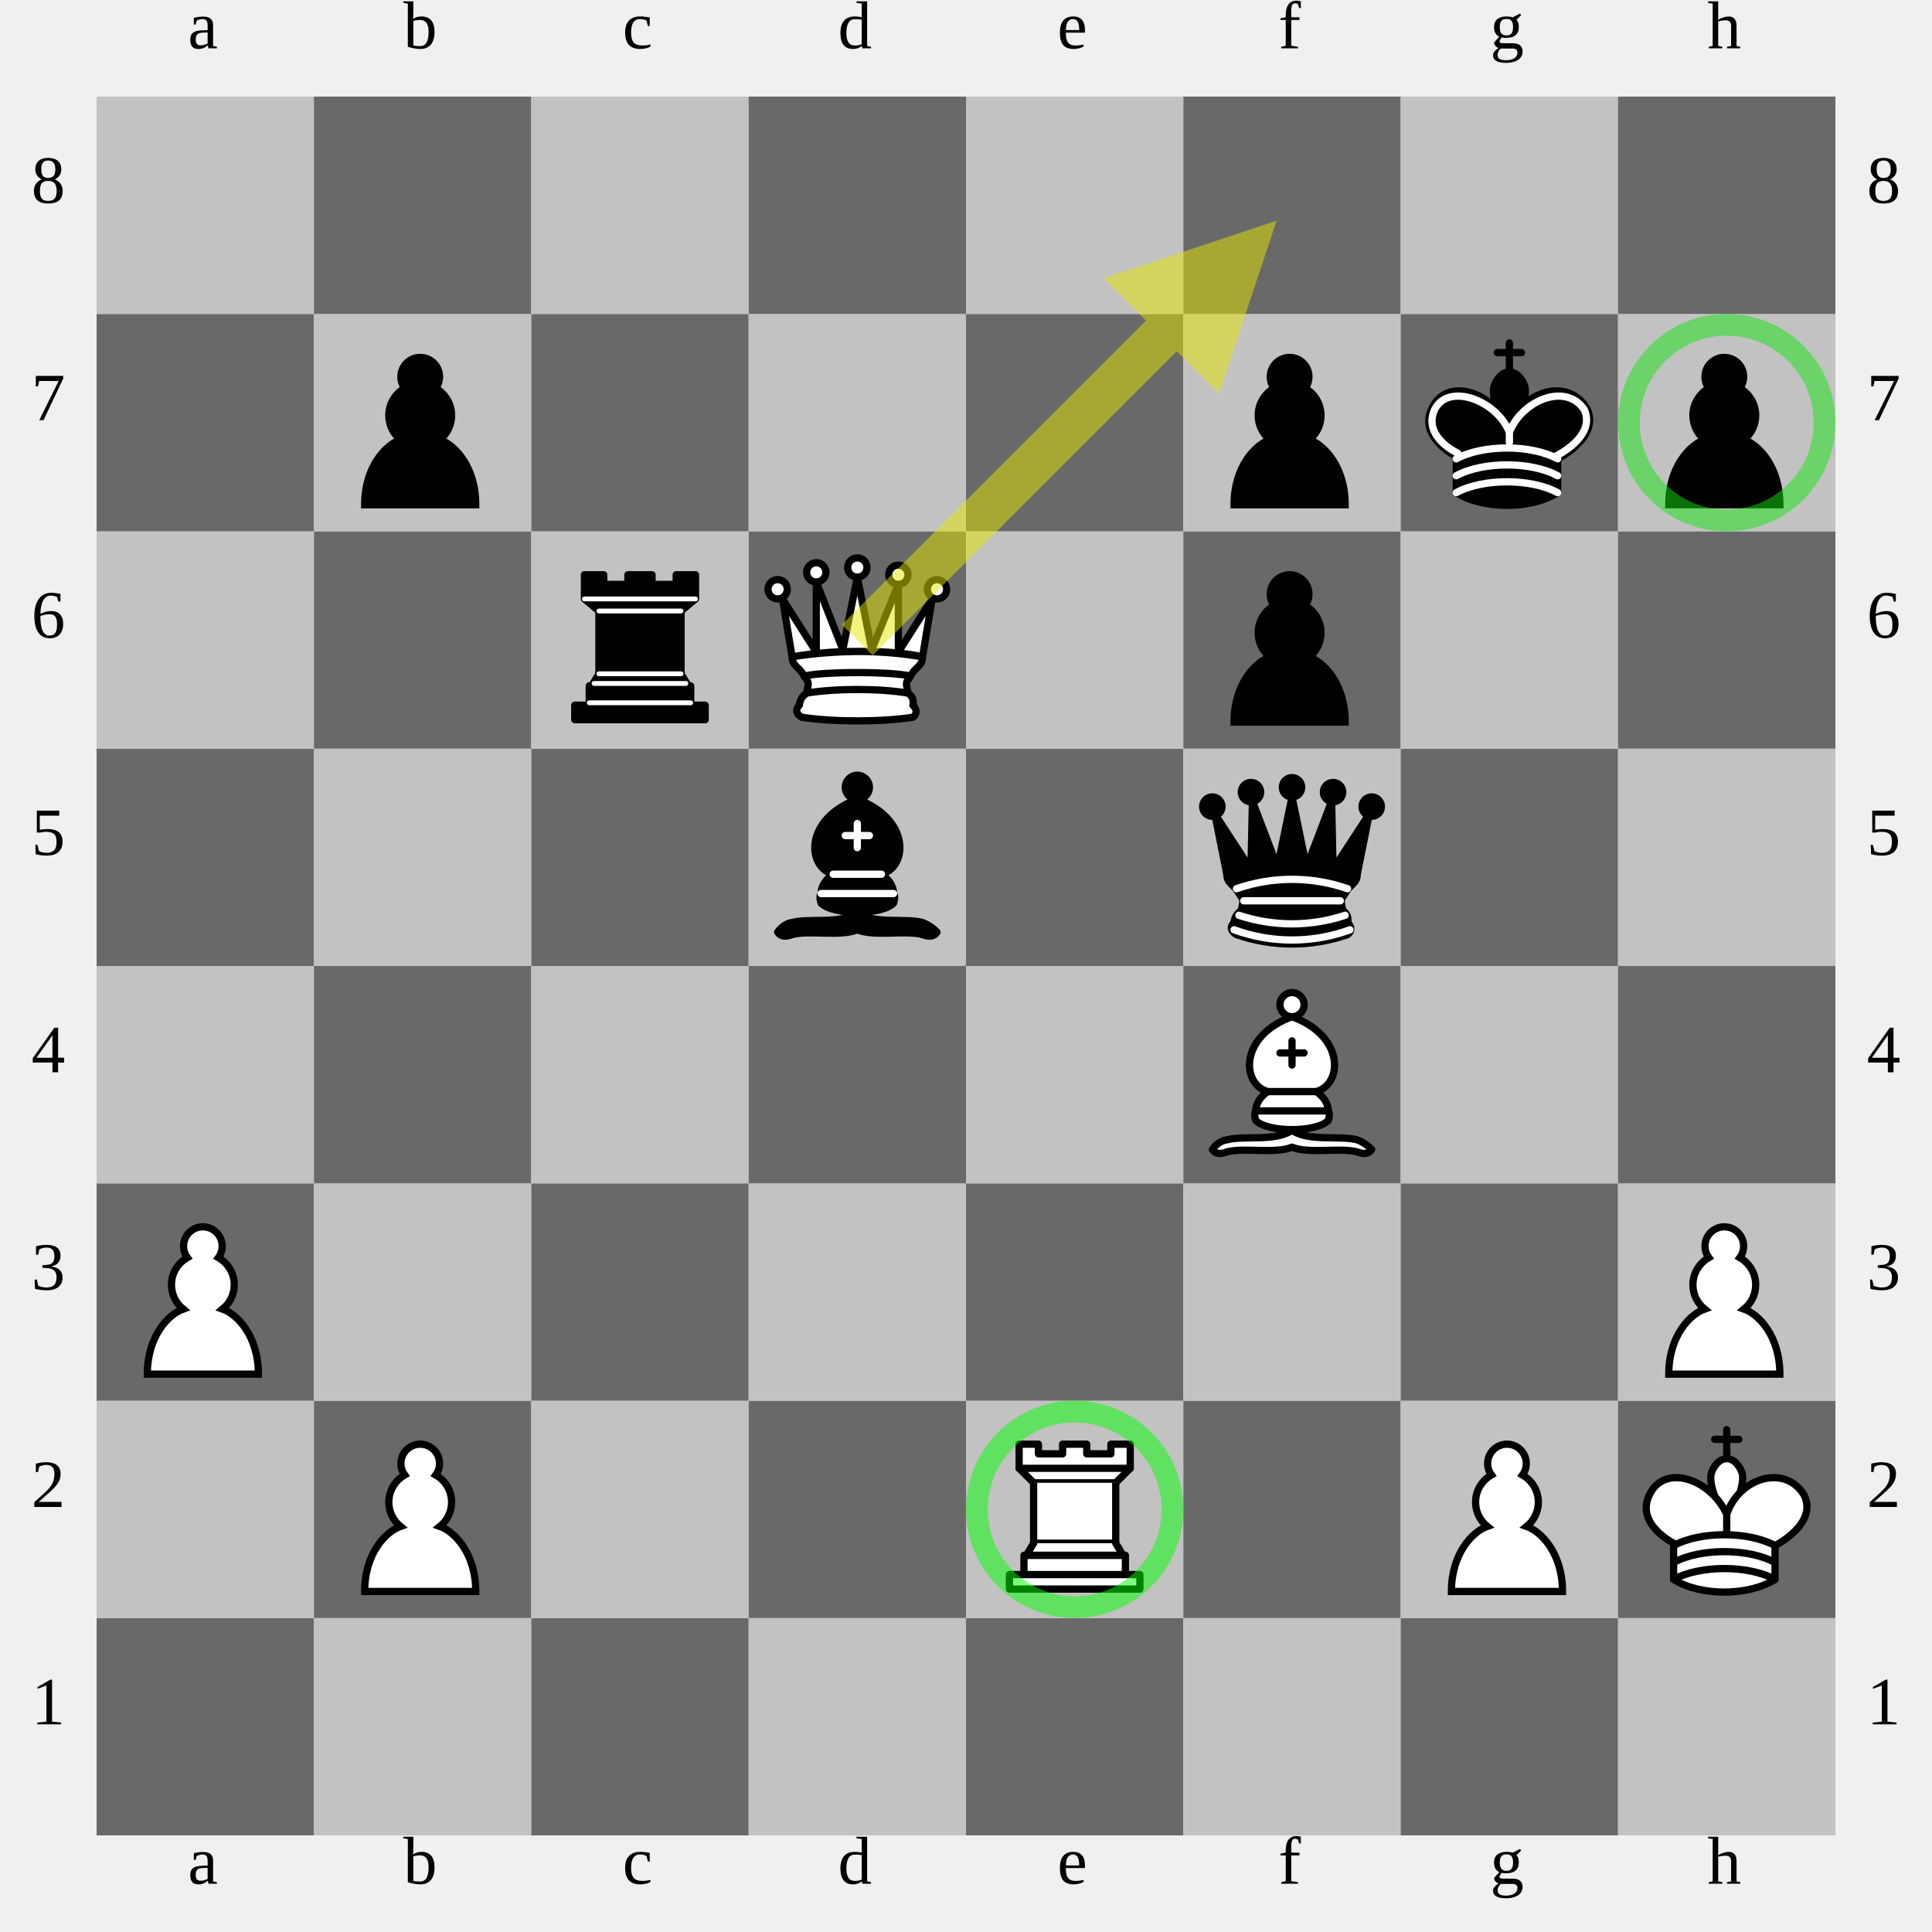
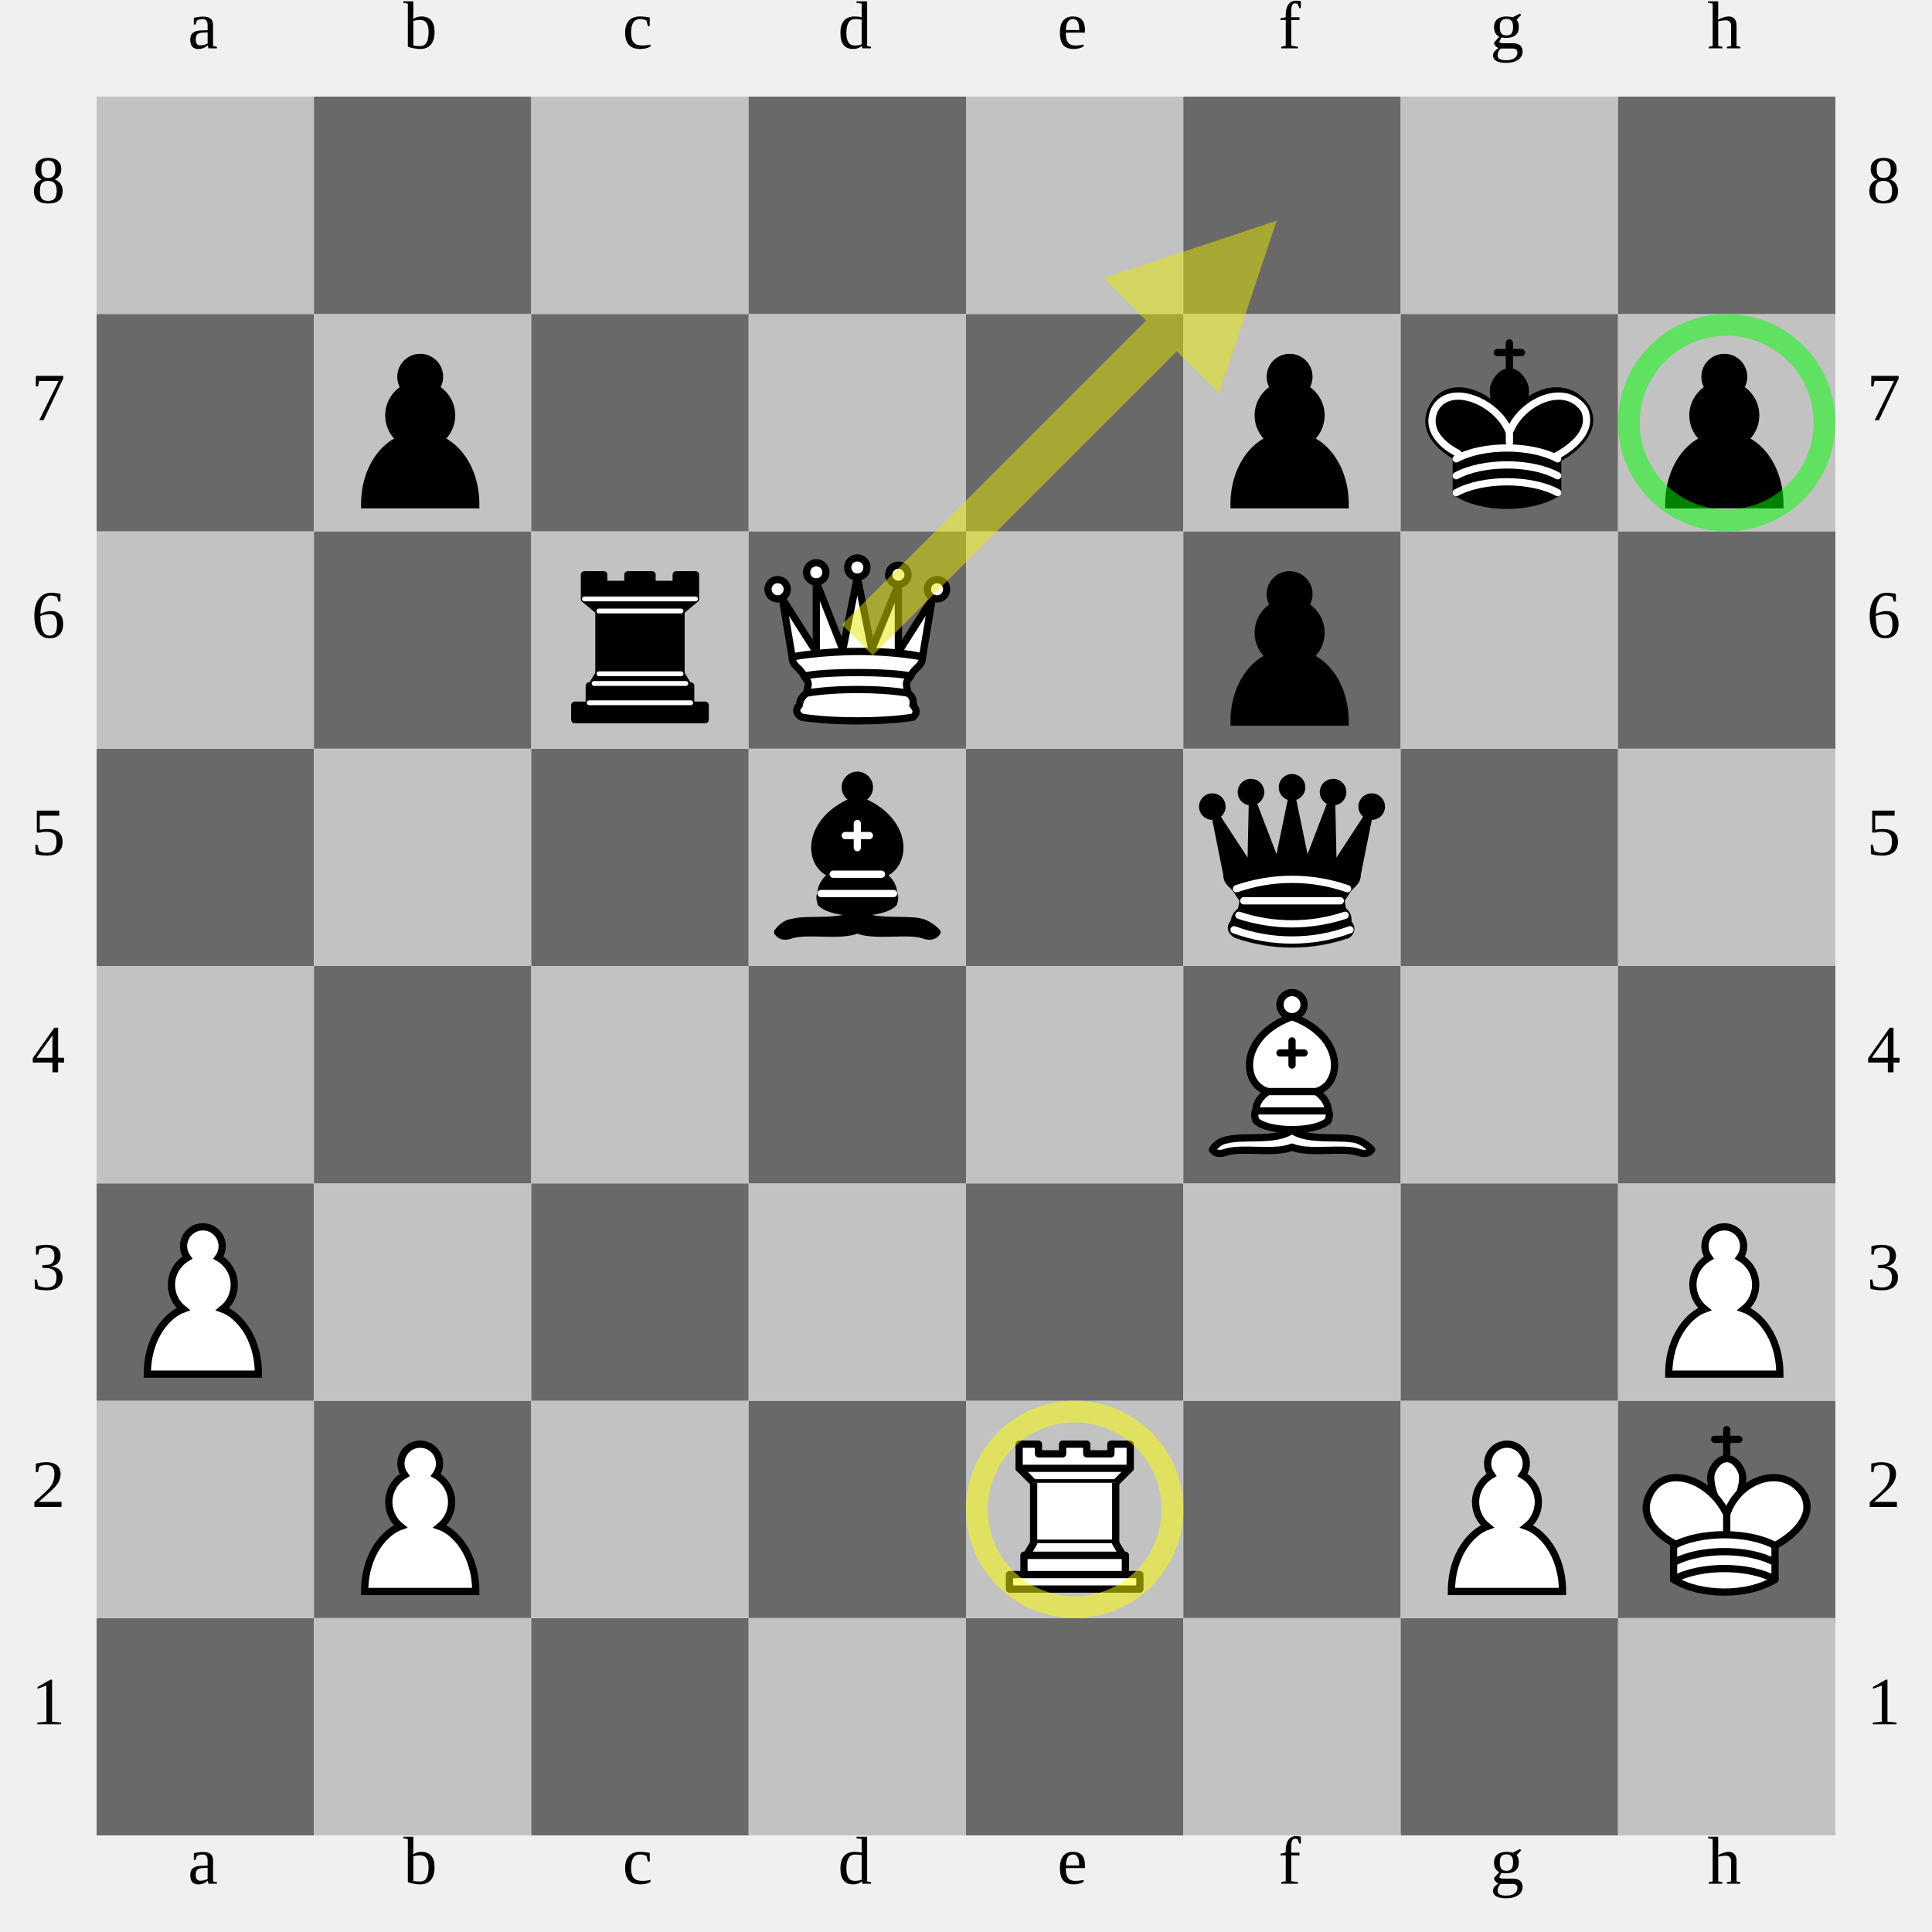
<svg xmlns="http://www.w3.org/2000/svg" xmlns:xlink="http://www.w3.org/1999/xlink" version="1.1" viewBox="0 0 400 400">
  <defs>
    <g class="white pawn" id="white-pawn">
      <path d="M22 9c-2.21 0-4 1.79-4 4 0 .89.29 1.71.78 2.38-1.95 1.12-3.28 3.21-3.28 5.62 0 2.03.94 3.84 2.41 5.03-3 1.06-7.41 5.55-7.41 13.47h23c0-7.92-4.41-12.41-7.41-13.47 1.47-1.19 2.41-3 2.41-5.03 0-2.41-1.33-4.5-3.28-5.62.49-.67.78-1.49.78-2.38 0-2.21-1.79-4-4-4z" fill="#fff" stroke="#000" stroke-linecap="round" stroke-width="1.5" />
    </g>
    <g class="white bishop" fill="none" fill-rule="evenodd" id="white-bishop" stroke="#000" stroke-linecap="round" stroke-linejoin="round" stroke-width="1.5">
      <g fill="#fff" stroke-linecap="butt">
        <path d="M9 36c3.39-.97 10.11.43 13.5-2 3.39 2.43 10.11 1.03 13.5 2 0 0 1.65.54 3 2-.68.97-1.65.99-3 .5-3.39-.97-10.11.46-13.5-1-3.39 1.46-10.11.03-13.5 1-1.354.49-2.323.47-3-.5 1.354-1.94 3-2 3-2zM15 32c2.5 2.5 12.5 2.5 15 0 .5-1.5 0-2 0-2 0-2.5-2.5-4-2.5-4 5.5-1.5 6-11.5-5-15.5-11 4-10.5 14-5 15.5 0 0-2.5 1.5-2.5 4 0 0-.5.5 0 2zM25 8a2.5 2.5 0 1 1-5 0 2.5 2.5 0 1 1 5 0z" />
      </g>
      <path d="M17.5 26h10M15 30h15m-7.5-14.5v5M20 18h5" stroke-linejoin="miter" />
    </g>
    <g class="white rook" fill="#fff" fill-rule="evenodd" id="white-rook" stroke="#000" stroke-linecap="round" stroke-linejoin="round" stroke-width="1.5">
      <path d="M9 39h27v-3H9v3zM12 36v-4h21v4H12zM11 14V9h4v2h5V9h5v2h5V9h4v5" stroke-linecap="butt" />
      <path d="M34 14l-3 3H14l-3-3" />
      <path d="M31 17v12.5H14V17" stroke-linecap="butt" stroke-linejoin="miter" />
      <path d="M31 29.5l1.5 2.5h-20l1.5-2.5" />
      <path d="M11 14h23" fill="none" stroke-linejoin="miter" />
    </g>
    <g class="white queen" fill="#fff" fill-rule="evenodd" id="white-queen" stroke="#000" stroke-linecap="round" stroke-linejoin="round" stroke-width="1.5">
      <path d="M8 12a2 2 0 1 1-4 0 2 2 0 1 1 4 0zM24.5 7.5a2 2 0 1 1-4 0 2 2 0 1 1 4 0zM41 12a2 2 0 1 1-4 0 2 2 0 1 1 4 0zM16 8.5a2 2 0 1 1-4 0 2 2 0 1 1 4 0zM33 9a2 2 0 1 1-4 0 2 2 0 1 1 4 0z" />
      <path d="M9 26c8.5-1.5 21-1.5 27 0l2-12-7 11V11l-5.5 13.5-3-15-3 15-5.5-14V25L7 14l2 12zM9 26c0 2 1.5 2 2.5 4 1 1.5 1 1 .5 3.5-1.5 1-1.5 2.5-1.5 2.5-1.5 1.5.5 2.5.5 2.5 6.5 1 16.5 1 23 0 0 0 1.5-1 0-2.5 0 0 .5-1.5-1-2.5-.5-2.5-.5-2 .5-3.5 1-2 2.5-2 2.5-4-8.5-1.5-18.5-1.5-27 0z" stroke-linecap="butt" />
      <path d="M11.5 30c3.5-1 18.5-1 22 0M12 33.5c6-1 15-1 21 0" fill="none" />
    </g>
    <g class="white king" fill="none" fill-rule="evenodd" id="white-king" stroke="#000" stroke-linecap="round" stroke-linejoin="round" stroke-width="1.5">
      <path d="M22.5 11.63V6M20 8h5" stroke-linejoin="miter" />
      <path d="M22.5 25s4.5-7.5 3-10.5c0 0-1-2.5-3-2.5s-3 2.5-3 2.5c-1.5 3 3 10.5 3 10.5" fill="#fff" stroke-linecap="butt" stroke-linejoin="miter" />
      <path d="M11.5 37c5.5 3.5 15.5 3.5 21 0v-7s9-4.5 6-10.5c-4-6.5-13.5-3.5-16 4V27v-3.5c-3.5-7.5-13-10.5-16-4-3 6 5 10 5 10V37z" fill="#fff" />
      <path d="M11.5 30c5.5-3 15.5-3 21 0m-21 3.5c5.5-3 15.5-3 21 0m-21 3.5c5.5-3 15.5-3 21 0" />
    </g>
    <g class="black pawn" id="black-pawn">
      <path d="M22 9c-2.21 0-4 1.79-4 4 0 .89.29 1.71.78 2.38-1.95 1.12-3.28 3.21-3.28 5.62 0 2.03.94 3.84 2.41 5.03-3 1.06-7.41 5.55-7.41 13.47h23c0-7.92-4.41-12.41-7.41-13.47 1.47-1.19 2.41-3 2.41-5.03 0-2.41-1.33-4.5-3.28-5.62.49-.67.78-1.49.78-2.38 0-2.21-1.79-4-4-4z" stroke="#000" stroke-linecap="round" stroke-width="1.5" />
    </g>
    <g class="black bishop" fill="none" fill-rule="evenodd" id="black-bishop" stroke="#000" stroke-linecap="round" stroke-linejoin="round" stroke-width="1.5">
      <path d="M9 36c3.39-.97 10.11.43 13.5-2 3.39 2.43 10.11 1.03 13.5 2 0 0 1.65.54 3 2-.68.97-1.65.99-3 .5-3.39-.97-10.11.46-13.5-1-3.39 1.46-10.11.03-13.5 1-1.354.49-2.323.47-3-.5 1.354-1.94 3-2 3-2zm6-4c2.5 2.5 12.5 2.5 15 0 .5-1.5 0-2 0-2 0-2.5-2.5-4-2.5-4 5.5-1.5 6-11.5-5-15.5-11 4-10.5 14-5 15.5 0 0-2.5 1.5-2.5 4 0 0-.5.5 0 2zM25 8a2.5 2.5 0 1 1-5 0 2.5 2.5 0 1 1 5 0z" fill="#000" stroke-linecap="butt" />
      <path d="M17.5 26h10M15 30h15m-7.5-14.5v5M20 18h5" stroke="#fff" stroke-linejoin="miter" />
    </g>
    <g class="black rook" fill="#000" fill-rule="evenodd" id="black-rook" stroke="#000" stroke-linecap="round" stroke-linejoin="round" stroke-width="1.5">
      <path d="M9 39h27v-3H9v3zM12.5 32l1.5-2.5h17l1.5 2.5h-20zM12 36v-4h21v4H12z" stroke-linecap="butt" />
      <path d="M14 29.5v-13h17v13H14z" stroke-linecap="butt" stroke-linejoin="miter" />
      <path d="M14 16.5L11 14h23l-3 2.5H14zM11 14V9h4v2h5V9h5v2h5V9h4v5H11z" stroke-linecap="butt" />
      <path d="M12 35.5h21M13 31.5h19M14 29.5h17M14 16.5h17M11 14h23" fill="none" stroke="#fff" stroke-linejoin="miter" stroke-width="1" />
    </g>
    <g class="black queen" fill="#000" fill-rule="evenodd" id="black-queen" stroke="#000" stroke-linecap="round" stroke-linejoin="round" stroke-width="1.5">
      <g fill="#000" stroke="none">
        <circle cx="6" cy="12" r="2.75" />
        <circle cx="14" cy="9" r="2.75" />
        <circle cx="22.5" cy="8" r="2.75" />
        <circle cx="31" cy="9" r="2.75" />
        <circle cx="39" cy="12" r="2.75" />
      </g>
      <path d="M9 26c8.5-1.5 21-1.5 27 0l2.5-12.5L31 25l-.3-14.1-5.2 13.6-3-14.5-3 14.5-5.2-13.6L14 25 6.5 13.5 9 26zM9 26c0 2 1.5 2 2.5 4 1 1.5 1 1 .5 3.5-1.5 1-1.5 2.5-1.5 2.5-1.5 1.5.5 2.5.5 2.5 6.5 1 16.5 1 23 0 0 0 1.5-1 0-2.5 0 0 .5-1.5-1-2.5-.5-2.5-.5-2 .5-3.5 1-2 2.5-2 2.5-4-8.5-1.5-18.5-1.5-27 0z" stroke-linecap="butt" />
      <path d="M11 38.5a35 35 1 0 0 23 0" fill="none" stroke-linecap="butt" />
      <path d="M11 29a35 35 1 0 1 23 0M12.5 31.5h20M11.5 34.5a35 35 1 0 0 22 0M10.5 37.5a35 35 1 0 0 24 0" fill="none" stroke="#fff" />
    </g>
    <g class="black king" fill="none" fill-rule="evenodd" id="black-king" stroke="#000" stroke-linecap="round" stroke-linejoin="round" stroke-width="1.5">
      <path d="M22.5 11.63V6" stroke-linejoin="miter" />
      <path d="M22.5 25s4.5-7.5 3-10.5c0 0-1-2.5-3-2.5s-3 2.5-3 2.5c-1.5 3 3 10.5 3 10.5" fill="#000" stroke-linecap="butt" stroke-linejoin="miter" />
      <path d="M11.5 37c5.5 3.5 15.5 3.5 21 0v-7s9-4.5 6-10.5c-4-6.5-13.5-3.5-16 4V27v-3.5c-3.5-7.5-13-10.5-16-4-3 6 5 10 5 10V37z" fill="#000" />
      <path d="M20 8h5" stroke-linejoin="miter" />
      <path d="M32 29.5s8.5-4 6.03-9.65C34.15 14 25 18 22.5 24.5l.01 2.1-.01-2.1C20 18 9.906 14 6.997 19.85c-2.497 5.65 4.853 9 4.853 9M11.5 30c5.5-3 15.5-3 21 0m-21 3.5c5.5-3 15.5-3 21 0m-21 3.5c5.5-3 15.5-3 21 0" stroke="#fff" />
    </g>
  </defs>
  <rect class="square dark a1" fill="#696969" height="45" stroke="none" width="45" x="20" y="335" />
  <rect class="square light b1" fill="#c2c2c2" height="45" stroke="none" width="45" x="65" y="335" />
  <rect class="square dark c1" fill="#696969" height="45" stroke="none" width="45" x="110" y="335" />
  <rect class="square light d1" fill="#c2c2c2" height="45" stroke="none" width="45" x="155" y="335" />
  <rect class="square dark e1" fill="#696969" height="45" stroke="none" width="45" x="200" y="335" />
  <rect class="square light f1" fill="#c2c2c2" height="45" stroke="none" width="45" x="245" y="335" />
  <rect class="square dark g1" fill="#696969" height="45" stroke="none" width="45" x="290" y="335" />
  <rect class="square light h1" fill="#c2c2c2" height="45" stroke="none" width="45" x="335" y="335" />
  <rect class="square light a2" fill="#c2c2c2" height="45" stroke="none" width="45" x="20" y="290" />
  <rect class="square dark b2" fill="#696969" height="45" stroke="none" width="45" x="65" y="290" />
  <use transform="translate(65, 290)" xlink:href="#white-pawn" />
  <rect class="square light c2" fill="#c2c2c2" height="45" stroke="none" width="45" x="110" y="290" />
  <rect class="square dark d2" fill="#696969" height="45" stroke="none" width="45" x="155" y="290" />
  <rect class="square light e2" fill="#c2c2c2" height="45" stroke="none" width="45" x="200" y="290" />
  <use transform="translate(200, 290)" xlink:href="#white-rook" />
  <rect class="square dark f2" fill="#696969" height="45" stroke="none" width="45" x="245" y="290" />
  <rect class="square light g2" fill="#c2c2c2" height="45" stroke="none" width="45" x="290" y="290" />
  <use transform="translate(290, 290)" xlink:href="#white-pawn" />
  <rect class="square dark h2" fill="#696969" height="45" stroke="none" width="45" x="335" y="290" />
  <use transform="translate(335, 290)" xlink:href="#white-king" />
  <rect class="square dark a3" fill="#696969" height="45" stroke="none" width="45" x="20" y="245" />
  <use transform="translate(20, 245)" xlink:href="#white-pawn" />
  <rect class="square light b3" fill="#c2c2c2" height="45" stroke="none" width="45" x="65" y="245" />
  <rect class="square dark c3" fill="#696969" height="45" stroke="none" width="45" x="110" y="245" />
  <rect class="square light d3" fill="#c2c2c2" height="45" stroke="none" width="45" x="155" y="245" />
  <rect class="square dark e3" fill="#696969" height="45" stroke="none" width="45" x="200" y="245" />
  <rect class="square light f3" fill="#c2c2c2" height="45" stroke="none" width="45" x="245" y="245" />
  <rect class="square dark g3" fill="#696969" height="45" stroke="none" width="45" x="290" y="245" />
  <rect class="square light h3" fill="#c2c2c2" height="45" stroke="none" width="45" x="335" y="245" />
  <use transform="translate(335, 245)" xlink:href="#white-pawn" />
  <rect class="square light a4" fill="#c2c2c2" height="45" stroke="none" width="45" x="20" y="200" />
  <rect class="square dark b4" fill="#696969" height="45" stroke="none" width="45" x="65" y="200" />
  <rect class="square light c4" fill="#c2c2c2" height="45" stroke="none" width="45" x="110" y="200" />
  <rect class="square dark d4" fill="#696969" height="45" stroke="none" width="45" x="155" y="200" />
  <rect class="square light e4" fill="#c2c2c2" height="45" stroke="none" width="45" x="200" y="200" />
  <rect class="square dark f4" fill="#696969" height="45" stroke="none" width="45" x="245" y="200" />
  <use transform="translate(245, 200)" xlink:href="#white-bishop" />
  <rect class="square light g4" fill="#c2c2c2" height="45" stroke="none" width="45" x="290" y="200" />
  <rect class="square dark h4" fill="#696969" height="45" stroke="none" width="45" x="335" y="200" />
  <rect class="square dark a5" fill="#696969" height="45" stroke="none" width="45" x="20" y="155" />
  <rect class="square light b5" fill="#c2c2c2" height="45" stroke="none" width="45" x="65" y="155" />
  <rect class="square dark c5" fill="#696969" height="45" stroke="none" width="45" x="110" y="155" />
  <rect class="square light d5" fill="#c2c2c2" height="45" stroke="none" width="45" x="155" y="155" />
  <use transform="translate(155, 155)" xlink:href="#black-bishop" />
  <rect class="square dark e5" fill="#696969" height="45" stroke="none" width="45" x="200" y="155" />
  <rect class="square light f5" fill="#c2c2c2" height="45" stroke="none" width="45" x="245" y="155" />
  <use transform="translate(245, 155)" xlink:href="#black-queen" />
  <rect class="square dark g5" fill="#696969" height="45" stroke="none" width="45" x="290" y="155" />
  <rect class="square light h5" fill="#c2c2c2" height="45" stroke="none" width="45" x="335" y="155" />
  <rect class="square light a6" fill="#c2c2c2" height="45" stroke="none" width="45" x="20" y="110" />
  <rect class="square dark b6" fill="#696969" height="45" stroke="none" width="45" x="65" y="110" />
  <rect class="square light c6" fill="#c2c2c2" height="45" stroke="none" width="45" x="110" y="110" />
  <use transform="translate(110, 110)" xlink:href="#black-rook" />
  <rect class="square dark d6" fill="#696969" height="45" stroke="none" width="45" x="155" y="110" />
  <use transform="translate(155, 110)" xlink:href="#white-queen" />
  <rect class="square light e6" fill="#c2c2c2" height="45" stroke="none" width="45" x="200" y="110" />
  <rect class="square dark f6" fill="#696969" height="45" stroke="none" width="45" x="245" y="110" />
  <use transform="translate(245, 110)" xlink:href="#black-pawn" />
  <rect class="square light g6" fill="#c2c2c2" height="45" stroke="none" width="45" x="290" y="110" />
  <rect class="square dark h6" fill="#696969" height="45" stroke="none" width="45" x="335" y="110" />
  <rect class="square dark a7" fill="#696969" height="45" stroke="none" width="45" x="20" y="65" />
  <rect class="square light b7" fill="#c2c2c2" height="45" stroke="none" width="45" x="65" y="65" />
  <use transform="translate(65, 65)" xlink:href="#black-pawn" />
  <rect class="square dark c7" fill="#696969" height="45" stroke="none" width="45" x="110" y="65" />
  <rect class="square light d7" fill="#c2c2c2" height="45" stroke="none" width="45" x="155" y="65" />
  <rect class="square dark e7" fill="#696969" height="45" stroke="none" width="45" x="200" y="65" />
  <rect class="square light f7" fill="#c2c2c2" height="45" stroke="none" width="45" x="245" y="65" />
  <use transform="translate(245, 65)" xlink:href="#black-pawn" />
  <rect class="square dark g7" fill="#696969" height="45" stroke="none" width="45" x="290" y="65" />
  <use transform="translate(290, 65)" xlink:href="#black-king" />
  <rect class="square light h7" fill="#c2c2c2" height="45" stroke="none" width="45" x="335" y="65" />
  <use transform="translate(335, 65)" xlink:href="#black-pawn" />
  <rect class="square light a8" fill="#c2c2c2" height="45" stroke="none" width="45" x="20" y="20" />
  <rect class="square dark b8" fill="#696969" height="45" stroke="none" width="45" x="65" y="20" />
  <rect class="square light c8" fill="#c2c2c2" height="45" stroke="none" width="45" x="110" y="20" />
  <rect class="square dark d8" fill="#696969" height="45" stroke="none" width="45" x="155" y="20" />
  <rect class="square light e8" fill="#c2c2c2" height="45" stroke="none" width="45" x="200" y="20" />
  <rect class="square dark f8" fill="#696969" height="45" stroke="none" width="45" x="245" y="20" />
  <rect class="square light g8" fill="#c2c2c2" height="45" stroke="none" width="45" x="290" y="20" />
  <rect class="square dark h8" fill="#696969" height="45" stroke="none" width="45" x="335" y="20" />
  <text alignment-baseline="middle" font-size="14" text-anchor="middle" x="42" y="10">a</text>
  <text alignment-baseline="middle" font-size="14" text-anchor="middle" x="42" y="390">a</text>
  <text alignment-baseline="middle" font-size="14" text-anchor="middle" x="87" y="10">b</text>
  <text alignment-baseline="middle" font-size="14" text-anchor="middle" x="87" y="390">b</text>
  <text alignment-baseline="middle" font-size="14" text-anchor="middle" x="132" y="10">c</text>
  <text alignment-baseline="middle" font-size="14" text-anchor="middle" x="132" y="390">c</text>
  <text alignment-baseline="middle" font-size="14" text-anchor="middle" x="177" y="10">d</text>
  <text alignment-baseline="middle" font-size="14" text-anchor="middle" x="177" y="390">d</text>
  <text alignment-baseline="middle" font-size="14" text-anchor="middle" x="222" y="10">e</text>
  <text alignment-baseline="middle" font-size="14" text-anchor="middle" x="222" y="390">e</text>
  <text alignment-baseline="middle" font-size="14" text-anchor="middle" x="267" y="10">f</text>
  <text alignment-baseline="middle" font-size="14" text-anchor="middle" x="267" y="390">f</text>
  <text alignment-baseline="middle" font-size="14" text-anchor="middle" x="312" y="10">g</text>
  <text alignment-baseline="middle" font-size="14" text-anchor="middle" x="312" y="390">g</text>
  <text alignment-baseline="middle" font-size="14" text-anchor="middle" x="357" y="10">h</text>
  <text alignment-baseline="middle" font-size="14" text-anchor="middle" x="357" y="390">h</text>
  <text alignment-baseline="middle" font-size="14" text-anchor="middle" x="10" y="357">1</text>
  <text alignment-baseline="middle" font-size="14" text-anchor="middle" x="390" y="357">1</text>
  <text alignment-baseline="middle" font-size="14" text-anchor="middle" x="10" y="312">2</text>
  <text alignment-baseline="middle" font-size="14" text-anchor="middle" x="390" y="312">2</text>
  <text alignment-baseline="middle" font-size="14" text-anchor="middle" x="10" y="267">3</text>
  <text alignment-baseline="middle" font-size="14" text-anchor="middle" x="390" y="267">3</text>
  <text alignment-baseline="middle" font-size="14" text-anchor="middle" x="10" y="222">4</text>
  <text alignment-baseline="middle" font-size="14" text-anchor="middle" x="390" y="222">4</text>
  <text alignment-baseline="middle" font-size="14" text-anchor="middle" x="10" y="177">5</text>
  <text alignment-baseline="middle" font-size="14" text-anchor="middle" x="390" y="177">5</text>
  <text alignment-baseline="middle" font-size="14" text-anchor="middle" x="10" y="132">6</text>
  <text alignment-baseline="middle" font-size="14" text-anchor="middle" x="390" y="132">6</text>
  <text alignment-baseline="middle" font-size="14" text-anchor="middle" x="10" y="87">7</text>
  <text alignment-baseline="middle" font-size="14" text-anchor="middle" x="390" y="87">7</text>
  <text alignment-baseline="middle" font-size="14" text-anchor="middle" x="10" y="42">8</text>
  <text alignment-baseline="middle" font-size="14" text-anchor="middle" x="390" y="42">8</text>
  <line class="arrow" opacity="0.5" stroke="#e6e600" stroke-linecap="butt" stroke-width="9.0" x1="177.5" x2="240.453" y1="132.5" y2="69.547" />
  <polygon class="arrow" fill="#e6e600" opacity="0.5" points="264.318,45.682 228.521,57.614 252.386,81.479" />
-   <circle cx="357.5" cy="87.5" fill="none" opacity="0.5" r="20.25" stroke="#13E30F" stroke-width="4.5" />
-   <circle cx="222.5" cy="312.5" fill="none" opacity="0.5" r="20.25" stroke="#00FF00" stroke-width="4.5" />
+   <circle cx="357.5" cy="87.5" fill="none" opacity="0.5" r="20.25" stroke="#00ff00" stroke-width="4.5" />
+   <circle cx="222.5" cy="312.5" fill="none" opacity="0.5" r="20.25" stroke="#ffff00" stroke-width="4.5" />
</svg>
